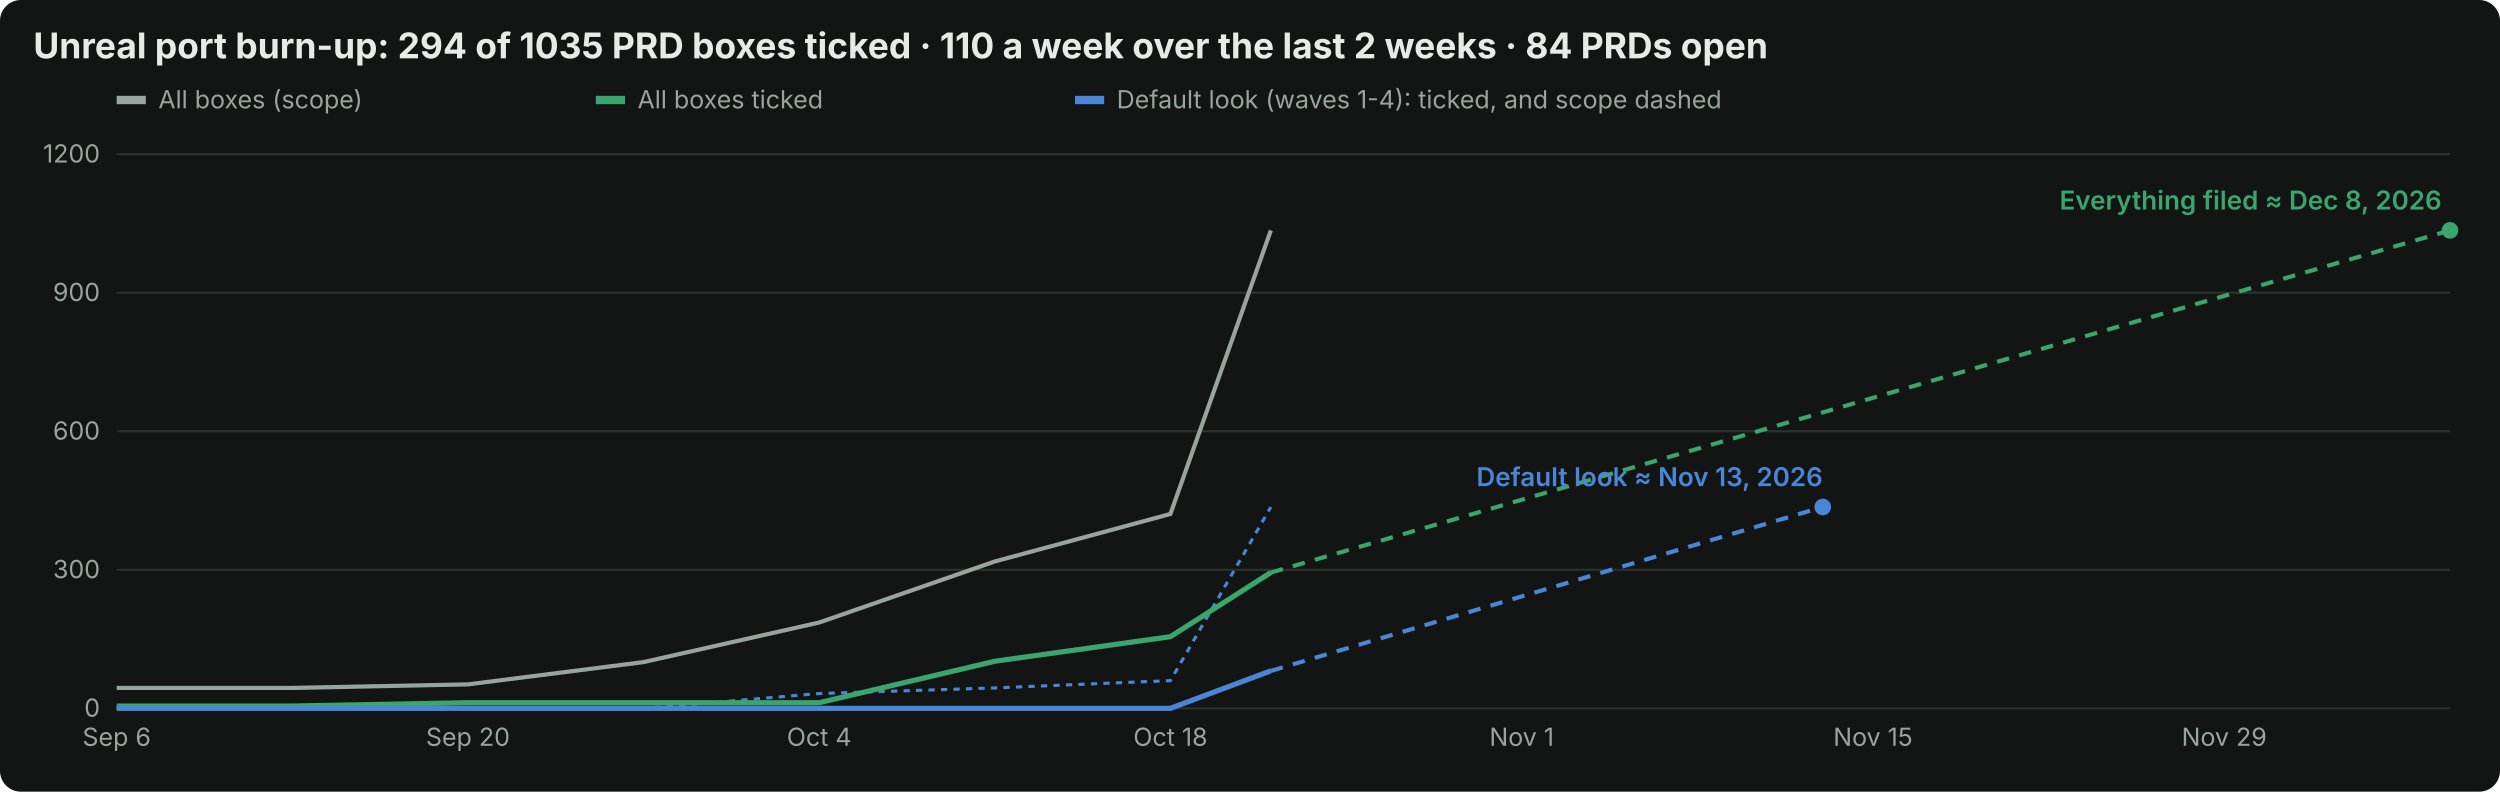
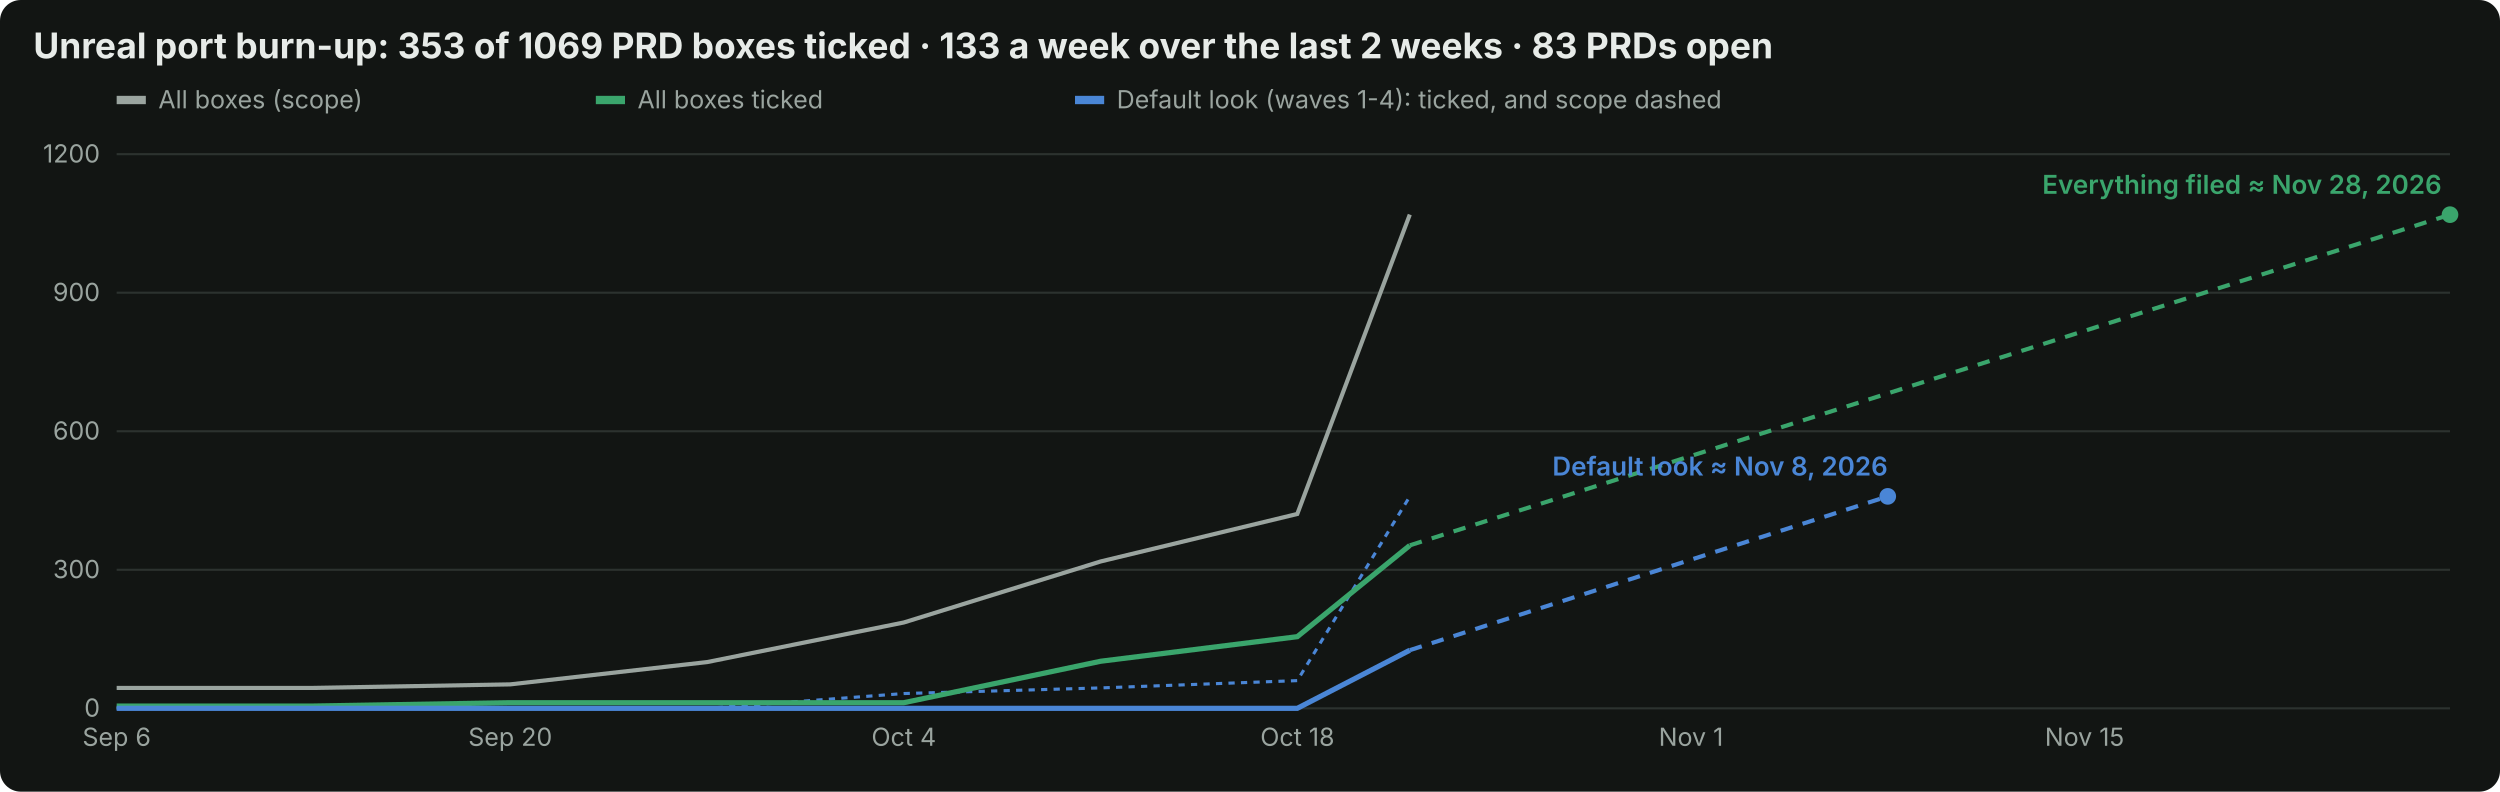
<svg xmlns="http://www.w3.org/2000/svg" viewBox="0 0 1200 380" width="1200" height="380" font-family="system-ui, -apple-system, Segoe UI, sans-serif">
  <style>.h{fill:#e7ebe8;font-size:17px;font-weight:700}.t{fill:#9aa49f;font-size:12px}.e{font-size:12.5px;font-weight:600}</style>
  <rect width="1200" height="380" rx="10" fill="#121513" />
-   <text x="16" y="28" class="h">Unreal port burn-up: 294 of 1035 PRD boxes ticked · 110 a week over the last 2 weeks · 84 PRDs open</text>
+   <text x="16" y="28" class="h">Unreal port burn-up: 353 of 1069 PRD boxes ticked · 133 a week over the last 2 weeks · 83 PRDs open</text>
  <rect x="56" y="46" width="14" height="4" fill="#9aa49f" />
  <text x="76" y="52" class="t">All boxes (scope)</text>
  <rect x="286" y="46" width="14" height="4" fill="#3aa56c" />
  <text x="306" y="52" class="t">All boxes ticked</text>
  <rect x="516" y="46" width="14" height="4" fill="#4a86d6" />
  <text x="536" y="52" class="t">Default look (waves 1-4): ticked, and scope dashed</text>
  <line x1="56" x2="1176" y1="340" y2="340" stroke="#2c322f" />
  <text x="48" y="344" class="t" text-anchor="end">0</text>
  <line x1="56" x2="1176" y1="273.5" y2="273.5" stroke="#2c322f" />
  <text x="48" y="277.5" class="t" text-anchor="end">300</text>
  <line x1="56" x2="1176" y1="207" y2="207" stroke="#2c322f" />
  <text x="48" y="211" class="t" text-anchor="end">600</text>
  <line x1="56" x2="1176" y1="140.5" y2="140.5" stroke="#2c322f" />
  <text x="48" y="144.5" class="t" text-anchor="end">900</text>
  <line x1="56" x2="1176" y1="74" y2="74" stroke="#2c322f" />
  <text x="48" y="78" class="t" text-anchor="end">1200</text>
  <text x="56" y="358" class="t" text-anchor="middle">Sep 6</text>
-   <text x="224.602" y="358" class="t" text-anchor="middle">Sep 20</text>
-   <text x="393.204" y="358" class="t" text-anchor="middle">Oct 4</text>
-   <text x="561.806" y="358" class="t" text-anchor="middle">Oct 18</text>
-   <text x="730.409" y="358" class="t" text-anchor="middle">Nov 1</text>
-   <text x="899.011" y="358" class="t" text-anchor="middle">Nov 15</text>
-   <text x="1067.613" y="358" class="t" text-anchor="middle">Nov 29</text>
-   <path d="M56.0,330.2L140.3,330.2L224.6,328.5L308.9,317.8L393.2,298.8L477.5,269.5L561.8,246.7L610.0,110.6" stroke="#9aa49f" stroke-width="2" fill="none" />
-   <path d="M56.0,340.0L140.3,340.0L224.6,340.0L308.9,340.0L393.2,332.9L477.5,330.2L561.8,326.7L610.0,243.4" stroke="#4a86d6" stroke-width="1.5" stroke-dasharray="3 3" fill="none" />
-   <path d="M56.0,338.9L140.3,338.9L224.6,337.3L308.9,337.3L393.2,337.3L477.5,317.4L561.8,305.6L610.0,274.8" stroke="#3aa56c" stroke-width="2.5" fill="none" />
-   <path d="M56.0,340.0L140.3,340.0L224.6,340.0L308.9,340.0L393.2,340.0L477.5,340.0L561.8,340.0L610.0,322.0" stroke="#4a86d6" stroke-width="2.5" fill="none" />
-   <path d="M609.978,274.83L1176,110.575" stroke="#3aa56c" stroke-width="2" stroke-dasharray="6 5" fill="none" />
-   <circle cx="1176" cy="110.575" r="4" fill="#3aa56c" />
-   <text x="1172" y="100.575" class="e" fill="#3aa56c" text-anchor="end">Everything filed ≈ Dec 8, 2026</text>
-   <path d="M609.978,322.045L874.925,243.353" stroke="#4a86d6" stroke-width="2" stroke-dasharray="6 5" fill="none" />
-   <circle cx="874.925" cy="243.353" r="4" fill="#4a86d6" />
-   <text x="874.925" y="233.353" class="e" fill="#4a86d6" text-anchor="end">Default look ≈ Nov 13, 2026</text>
+   <text x="244.916" y="358" class="t" text-anchor="middle">Sep 20</text>
+   <text x="433.831" y="358" class="t" text-anchor="middle">Oct 4</text>
+   <text x="622.747" y="358" class="t" text-anchor="middle">Oct 18</text>
+   <text x="811.663" y="358" class="t" text-anchor="middle">Nov 1</text>
+   <text x="1000.578" y="358" class="t" text-anchor="middle">Nov 15</text>
+   <path d="M56.0,330.2L150.5,330.2L244.9,328.5L339.4,317.8L433.8,298.8L528.3,269.5L622.7,246.7L676.7,103.0" stroke="#9aa49f" stroke-width="2" fill="none" />
+   <path d="M56.0,340.0L150.5,340.0L244.9,340.0L339.4,340.0L433.8,332.9L528.3,330.2L622.7,326.7L676.7,238.3" stroke="#4a86d6" stroke-width="1.5" stroke-dasharray="3 3" fill="none" />
+   <path d="M56.0,338.9L150.5,338.9L244.9,337.3L339.4,337.3L433.8,337.3L528.3,317.4L622.7,305.6L676.7,261.8" stroke="#3aa56c" stroke-width="2.5" fill="none" />
+   <path d="M56.0,340.0L150.5,340.0L244.9,340.0L339.4,340.0L433.8,340.0L528.3,340.0L622.7,340.0L676.7,312.1" stroke="#4a86d6" stroke-width="2.5" fill="none" />
+   <path d="M676.723,261.752L1176,103.038" stroke="#3aa56c" stroke-width="2" stroke-dasharray="6 5" fill="none" />
+   <circle cx="1176" cy="103.038" r="4" fill="#3aa56c" />
+   <text x="1172" y="93.038" class="e" fill="#3aa56c" text-anchor="end">Everything filed ≈ Nov 28, 2026</text>
+   <path d="M676.723,312.07L906.12,238.255" stroke="#4a86d6" stroke-width="2" stroke-dasharray="6 5" fill="none" />
+   <circle cx="906.12" cy="238.255" r="4" fill="#4a86d6" />
+   <text x="906.12" y="228.255" class="e" fill="#4a86d6" text-anchor="end">Default look ≈ Nov 8, 2026</text>
</svg>
